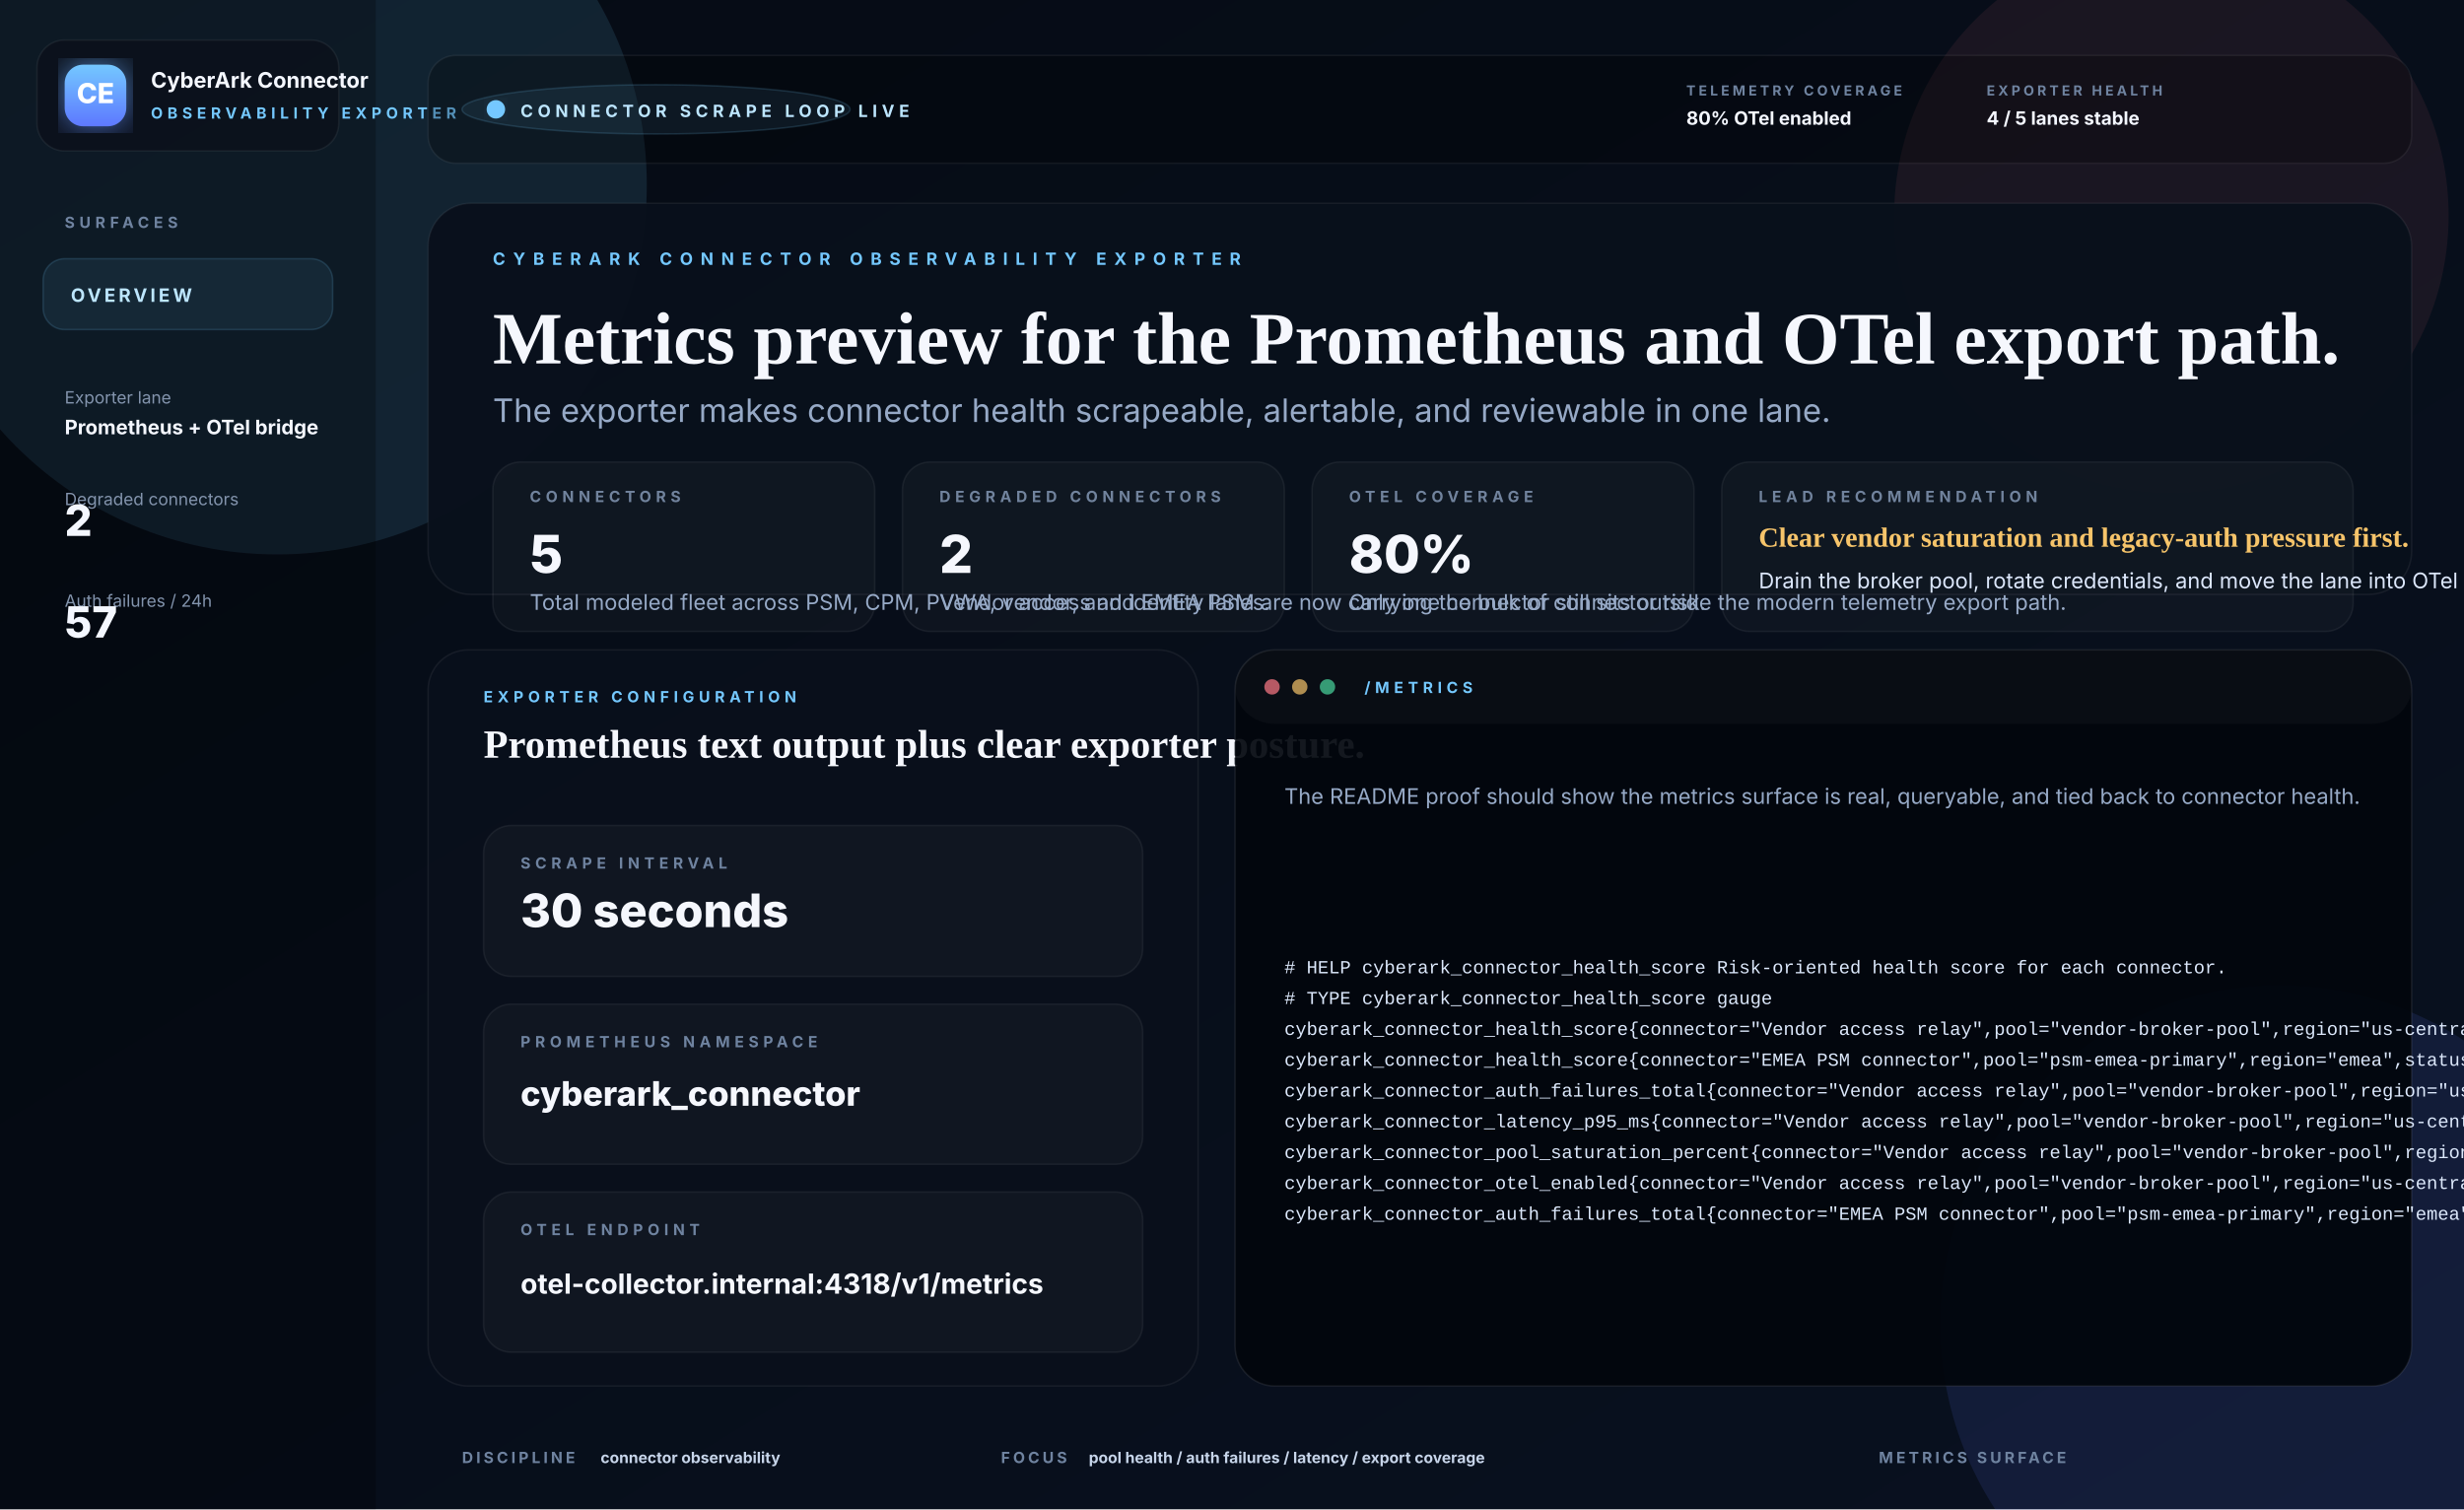
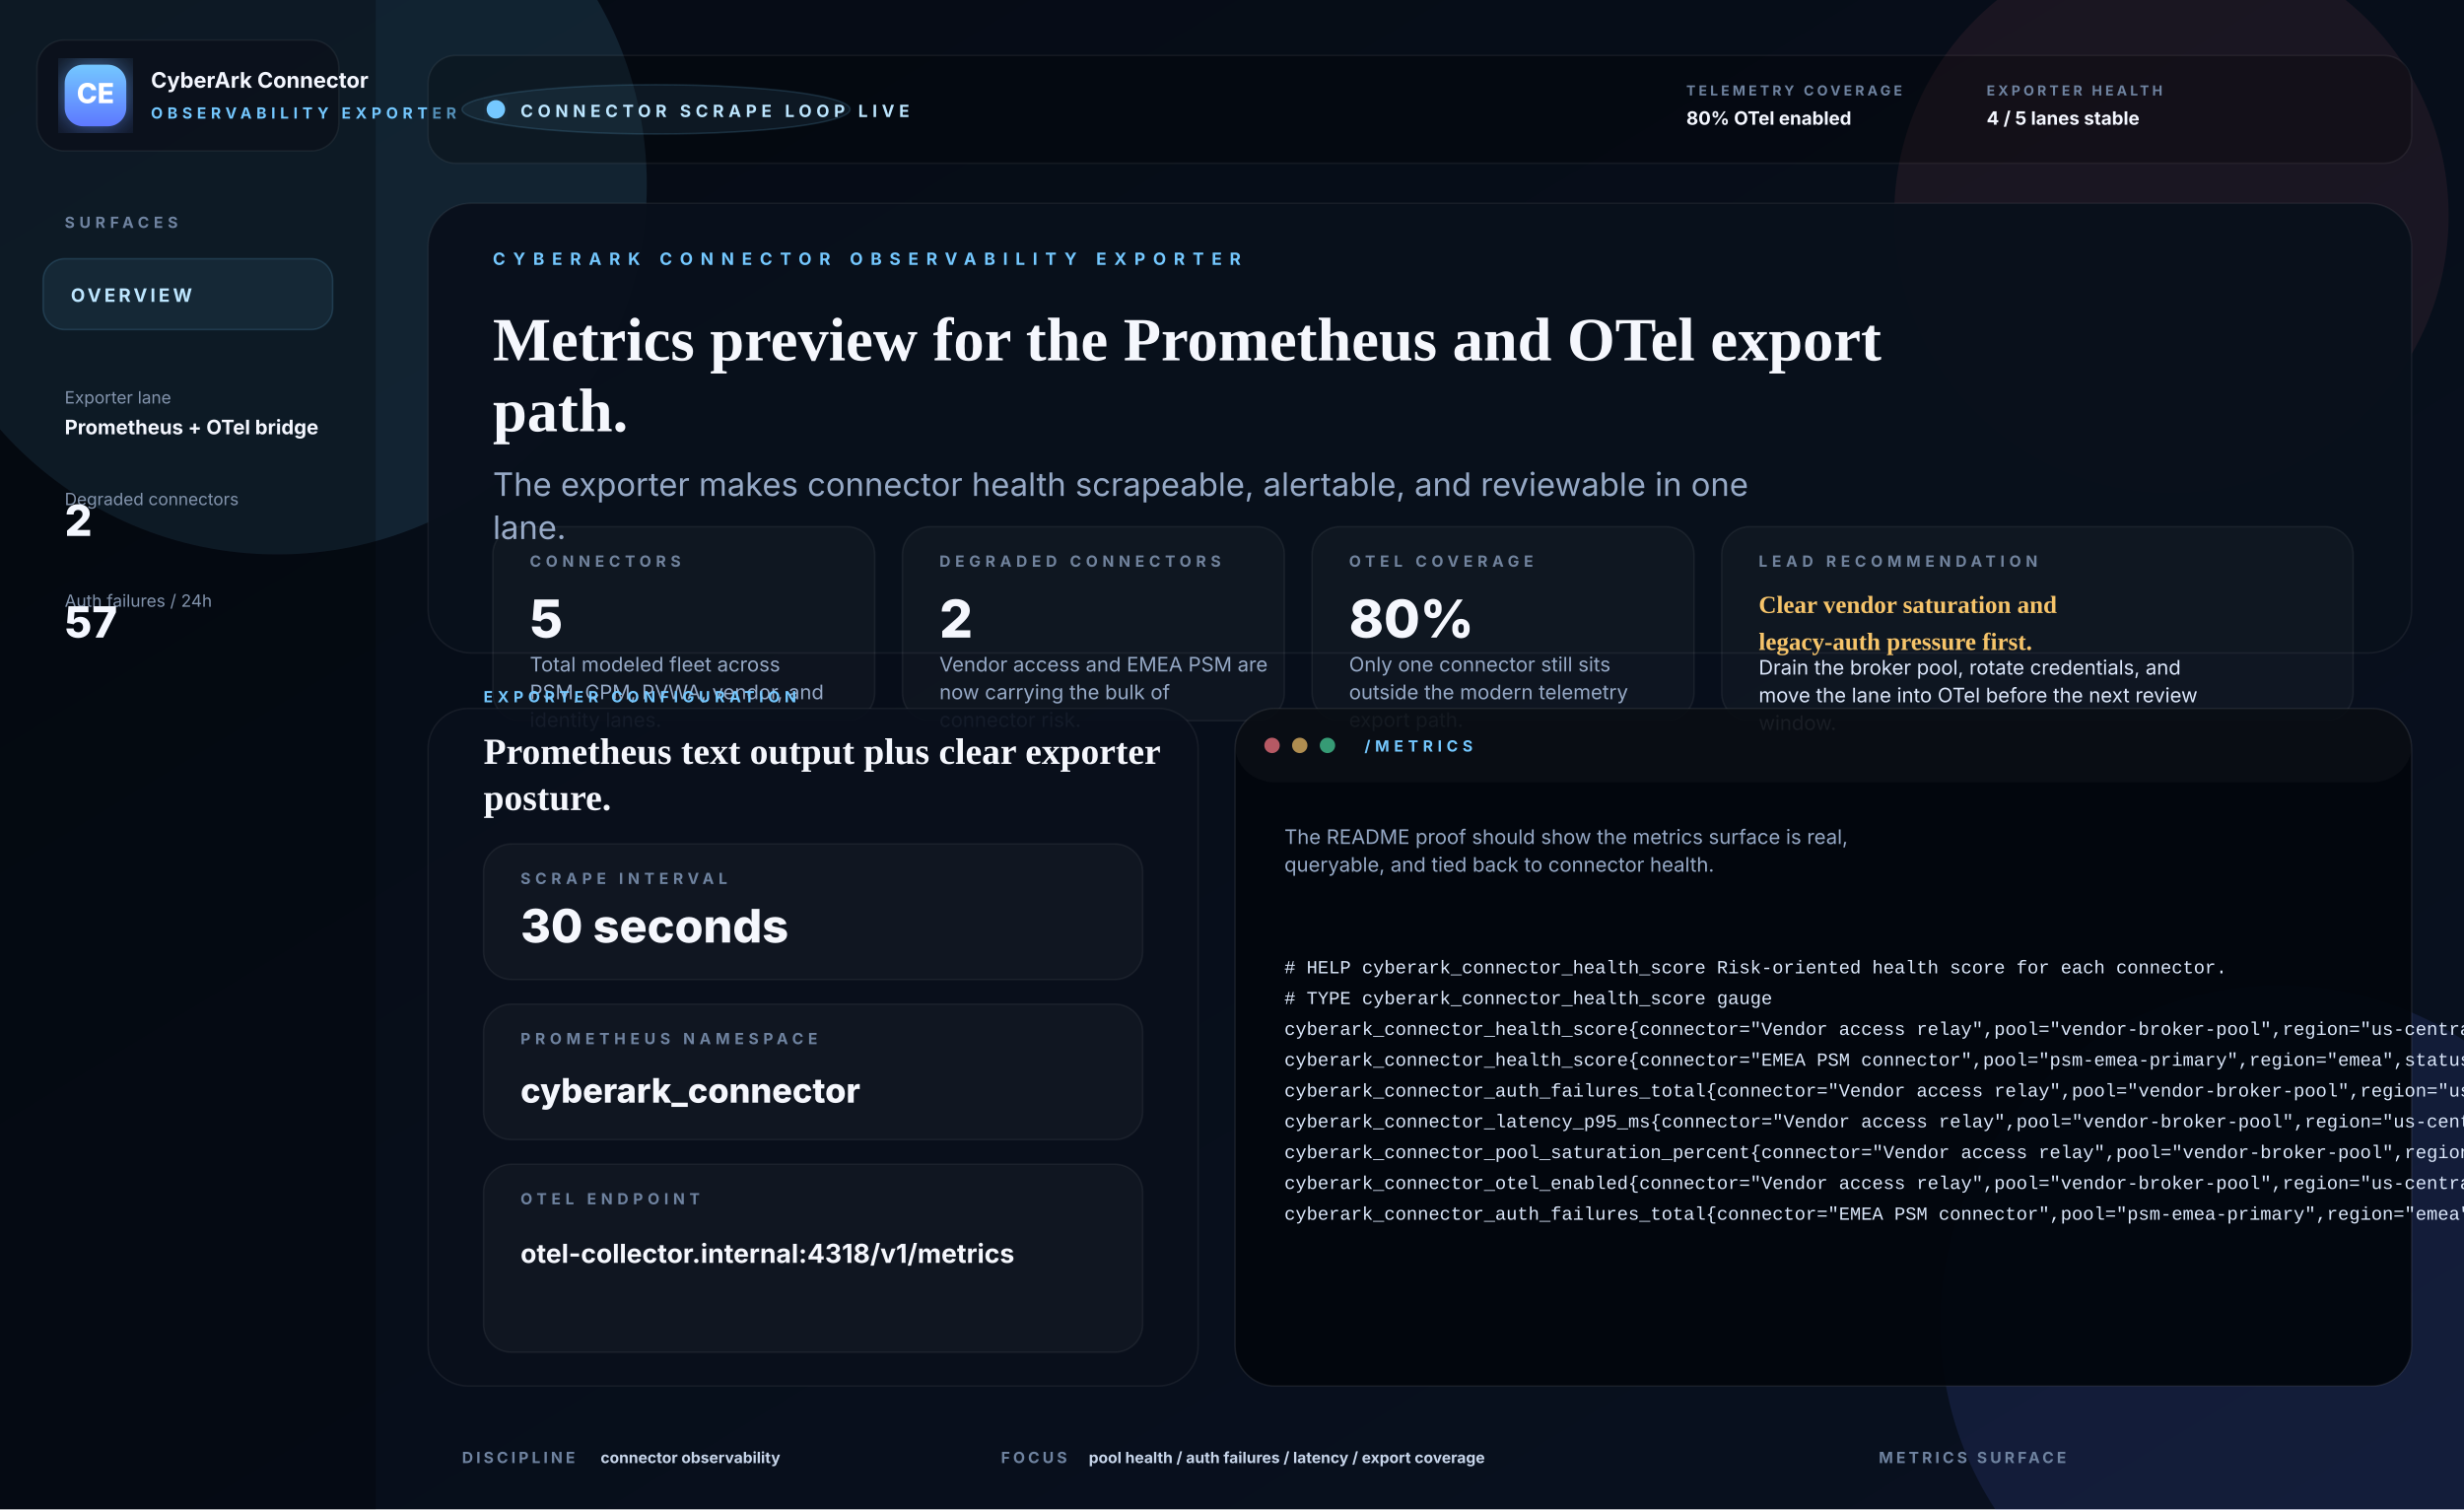
<svg xmlns="http://www.w3.org/2000/svg" width="1600" height="980" viewBox="0 0 1600 980">
  <defs>
    <linearGradient id="bgFade" x1="0" x2="1" y1="0" y2="1">
      <stop offset="0%" stop-color="#050b14" />
      <stop offset="100%" stop-color="#091120" />
    </linearGradient>
    <linearGradient id="panelStroke" x1="0" x2="1" y1="0" y2="1">
      <stop offset="0%" stop-color="rgba(117, 200, 255, 0.36)" />
      <stop offset="100%" stop-color="rgba(93, 120, 255, 0.16)" />
    </linearGradient>
    <linearGradient id="blueBar" x1="0" x2="0" y1="0" y2="1">
      <stop offset="0%" stop-color="#74c8ff" />
      <stop offset="100%" stop-color="#5d78ff" />
    </linearGradient>
    <linearGradient id="goodBar" x1="0" x2="1" y1="0" y2="0">
      <stop offset="0%" stop-color="#2f92d6" />
      <stop offset="100%" stop-color="#49d79e" />
    </linearGradient>
    <linearGradient id="warnBar" x1="0" x2="1" y1="0" y2="0">
      <stop offset="0%" stop-color="#4d8cf2" />
      <stop offset="100%" stop-color="#f6c46a" />
    </linearGradient>
    <linearGradient id="hotBar" x1="0" x2="1" y1="0" y2="0">
      <stop offset="0%" stop-color="#d14d6c" />
      <stop offset="100%" stop-color="#ff7987" />
    </linearGradient>
    <filter id="glow">
      <feGaussianBlur stdDeviation="14" result="blur" />
      <feMerge>
        <feMergeNode in="blur" />
        <feMergeNode in="SourceGraphic" />
      </feMerge>
    </filter>
  </defs>
  <rect width="1600" height="980" fill="url(#bgFade)" />
  <circle cx="180" cy="120" r="240" fill="rgba(116,200,255,0.12)" />
  <circle cx="1410" cy="140" r="180" fill="rgba(255,121,135,0.08)" />
  <circle cx="1480" cy="860" r="220" fill="rgba(93,120,255,0.12)" />
  <rect x="0" y="0" width="244" height="980" fill="rgba(0,0,0,0.25)" />
  <rect x="24" y="26" width="196" height="72" rx="18" fill="rgba(11,17,28,0.94)" stroke="rgba(255,255,255,0.06)" />
  <rect x="42" y="42" width="40" height="40" rx="12" fill="url(#blueBar)" filter="url(#glow)" />
  <text x="62" y="67" fill="#ffffff" font-size="18" text-anchor="middle" font-family="Inter, Segoe UI, sans-serif" font-weight="800">CE</text>
  <text x="98" y="57" fill="#f4f7ff" font-size="14" font-family="Inter, Segoe UI, sans-serif" font-weight="700">CyberArk Connector</text>
  <text x="98" y="77" fill="#74c8ff" font-size="10" letter-spacing="3" font-family="Inter, Segoe UI, sans-serif" font-weight="700">OBSERVABILITY EXPORTER</text>
  <text x="42" y="148" fill="#6f83a0" font-size="10" letter-spacing="3" font-family="Inter, Segoe UI, sans-serif" font-weight="700">SURFACES</text>
  <rect x="28" y="168" width="188" height="46" rx="14" fill="rgba(116,200,255,0.08)" stroke="rgba(116,200,255,0.16)" />
  <text x="46" y="196" fill="#bde6ff" font-size="12" letter-spacing="2" font-family="Inter, Segoe UI, sans-serif" font-weight="700">OVERVIEW</text>
  <text x="42" y="262" fill="#8394ad" font-size="11" font-family="Inter, Segoe UI, sans-serif">Exporter lane</text>
  <text x="42" y="282" fill="#f4f7ff" font-size="13" font-family="Inter, Segoe UI, sans-serif" font-weight="700">Prometheus + OTel bridge</text>
  <text x="42" y="328" fill="#8394ad" font-size="11" font-family="Inter, Segoe UI, sans-serif">Degraded connectors</text>
  <text x="42" y="348" fill="#f4f7ff" font-size="28" font-family="Inter, Segoe UI, sans-serif" font-weight="800">2</text>
  <text x="42" y="394" fill="#8394ad" font-size="11" font-family="Inter, Segoe UI, sans-serif">Auth failures / 24h</text>
  <text x="42" y="414" fill="#f4f7ff" font-size="28" font-family="Inter, Segoe UI, sans-serif" font-weight="800">57</text>
  <rect x="278" y="36" width="1288" height="70" rx="18" fill="rgba(0,0,0,0.28)" stroke="rgba(255,255,255,0.06)" />
  <rect x="300" y="55" width="252" height="32" rx="999" fill="rgba(116,200,255,0.08)" stroke="rgba(116,200,255,0.16)" />
  <circle cx="322" cy="71" r="6" fill="#74c8ff" filter="url(#glow)" />
  <text x="338" y="76" fill="#bde6ff" font-size="11" letter-spacing="3" font-family="Inter, Segoe UI, sans-serif" font-weight="700">CONNECTOR SCRAPE LOOP LIVE</text>
  <text x="1095" y="62" fill="#6f83a0" font-size="9" letter-spacing="2" font-family="Inter, Segoe UI, sans-serif" font-weight="700">TELEMETRY COVERAGE</text>
  <text x="1095" y="81" fill="#f4f7ff" font-size="12" font-family="Inter, Segoe UI, sans-serif" font-weight="700">80% OTel enabled</text>
  <text x="1290" y="62" fill="#6f83a0" font-size="9" letter-spacing="2" font-family="Inter, Segoe UI, sans-serif" font-weight="700">EXPORTER HEALTH</text>
  <text x="1290" y="81" fill="#f4f7ff" font-size="12" font-family="Inter, Segoe UI, sans-serif" font-weight="700">4 / 5 lanes stable</text>
-   <rect x="278" y="132" width="1288" height="254" rx="28" fill="rgba(9,16,28,0.96)" stroke="rgba(255,255,255,0.06)" />
+   <rect x="278" y="132" width="1288" height="292" rx="28" fill="rgba(9,16,28,0.96)" stroke="rgba(255,255,255,0.06)" />
  <text x="320" y="172" fill="#74c8ff" font-size="11" letter-spacing="5" font-family="Inter, Segoe UI, sans-serif" font-weight="700">CYBERARK CONNECTOR OBSERVABILITY EXPORTER</text>
-   <text x="320" y="236" fill="#f5f7fd" font-size="48" font-family="Georgia, Times New Roman, serif" font-weight="700">Metrics preview for the Prometheus and OTel export path.</text>
-   <text x="320" y="274" fill="#96a9c6" font-size="21" font-family="Inter, Segoe UI, sans-serif">The exporter makes connector health scrapeable, alertable, and reviewable in one lane.</text>
-   <rect x="320" y="300" width="248" height="110" rx="18" fill="rgba(255,255,255,0.03)" stroke="rgba(255,255,255,0.06)" />
-   <text x="344" y="326" fill="#71839d" font-size="10" letter-spacing="3" font-family="Inter, Segoe UI, sans-serif" font-weight="700">CONNECTORS</text>
-   <text x="344" y="372" fill="#f5f7fd" font-size="34" font-family="Inter, Segoe UI, sans-serif" font-weight="800">5</text>
-   <text x="344" y="396" fill="#96a9c6" font-size="14" font-family="Inter, Segoe UI, sans-serif">Total modeled fleet across PSM, CPM, PVWA, vendor, and identity lanes.</text>
-   <rect x="586" y="300" width="248" height="110" rx="18" fill="rgba(255,255,255,0.03)" stroke="rgba(255,255,255,0.06)" />
-   <text x="610" y="326" fill="#71839d" font-size="10" letter-spacing="3" font-family="Inter, Segoe UI, sans-serif" font-weight="700">DEGRADED CONNECTORS</text>
-   <text x="610" y="372" fill="#f5f7fd" font-size="34" font-family="Inter, Segoe UI, sans-serif" font-weight="800">2</text>
-   <text x="610" y="396" fill="#96a9c6" font-size="14" font-family="Inter, Segoe UI, sans-serif">Vendor access and EMEA PSM are now carrying the bulk of connector risk.</text>
-   <rect x="852" y="300" width="248" height="110" rx="18" fill="rgba(255,255,255,0.03)" stroke="rgba(255,255,255,0.06)" />
-   <text x="876" y="326" fill="#71839d" font-size="10" letter-spacing="3" font-family="Inter, Segoe UI, sans-serif" font-weight="700">OTEL COVERAGE</text>
-   <text x="876" y="372" fill="#f5f7fd" font-size="34" font-family="Inter, Segoe UI, sans-serif" font-weight="800">80%</text>
-   <text x="876" y="396" fill="#96a9c6" font-size="14" font-family="Inter, Segoe UI, sans-serif">Only one connector still sits outside the modern telemetry export path.</text>
-   <rect x="1118" y="300" width="410" height="110" rx="18" fill="rgba(255,255,255,0.03)" stroke="rgba(255,255,255,0.06)" />
-   <text x="1142" y="326" fill="#71839d" font-size="10" letter-spacing="3" font-family="Inter, Segoe UI, sans-serif" font-weight="700">LEAD RECOMMENDATION</text>
-   <text x="1142" y="355" fill="#f6c46a" font-size="18" font-family="Georgia, Times New Roman, serif" font-weight="700">Clear vendor saturation and legacy-auth pressure first.</text>
-   <text x="1142" y="382" fill="#dce7fb" font-size="14" font-family="Inter, Segoe UI, sans-serif">Drain the broker pool, rotate credentials, and move the lane into OTel before the next review window.</text>
-   <rect x="278" y="422" width="500" height="478" rx="26" fill="rgba(9,16,28,0.92)" stroke="rgba(255,255,255,0.06)" />
+   <text x="320" y="234" fill="#f5f7fd" font-size="40" font-family="Georgia, Times New Roman, serif" font-weight="700">
+     <tspan x="320" dy="0">Metrics preview for the Prometheus and OTel export</tspan>
+     <tspan x="320" dy="46">path.</tspan>
+   </text>
+   <text x="320" y="322" fill="#96a9c6" font-size="21" font-family="Inter, Segoe UI, sans-serif" font-weight="400">
+     <tspan x="320" dy="0">The exporter makes connector health scrapeable, alertable, and reviewable in one</tspan>
+     <tspan x="320" dy="28">lane.</tspan>
+   </text>
+   <rect x="320" y="342" width="248" height="126" rx="18" fill="rgba(255,255,255,0.03)" stroke="rgba(255,255,255,0.06)" />
+   <text x="344" y="368" fill="#71839d" font-size="10" letter-spacing="3" font-family="Inter, Segoe UI, sans-serif" font-weight="700">CONNECTORS</text>
+   <text x="344" y="414" fill="#f5f7fd" font-size="34" font-family="Inter, Segoe UI, sans-serif" font-weight="800">5</text>
+   <text x="344" y="436" fill="#96a9c6" font-size="13" font-family="Inter, Segoe UI, sans-serif" font-weight="400">
+     <tspan x="344" dy="0">Total modeled fleet across</tspan>
+     <tspan x="344" dy="18">PSM, CPM, PVWA, vendor, and</tspan>
+     <tspan x="344" dy="18">identity lanes.</tspan>
+   </text>
+   <rect x="586" y="342" width="248" height="126" rx="18" fill="rgba(255,255,255,0.03)" stroke="rgba(255,255,255,0.06)" />
+   <text x="610" y="368" fill="#71839d" font-size="10" letter-spacing="3" font-family="Inter, Segoe UI, sans-serif" font-weight="700">DEGRADED CONNECTORS</text>
+   <text x="610" y="414" fill="#f5f7fd" font-size="34" font-family="Inter, Segoe UI, sans-serif" font-weight="800">2</text>
+   <text x="610" y="436" fill="#96a9c6" font-size="13" font-family="Inter, Segoe UI, sans-serif" font-weight="400">
+     <tspan x="610" dy="0">Vendor access and EMEA PSM are</tspan>
+     <tspan x="610" dy="18">now carrying the bulk of</tspan>
+     <tspan x="610" dy="18">connector risk.</tspan>
+   </text>
+   <rect x="852" y="342" width="248" height="126" rx="18" fill="rgba(255,255,255,0.03)" stroke="rgba(255,255,255,0.06)" />
+   <text x="876" y="368" fill="#71839d" font-size="10" letter-spacing="3" font-family="Inter, Segoe UI, sans-serif" font-weight="700">OTEL COVERAGE</text>
+   <text x="876" y="414" fill="#f5f7fd" font-size="34" font-family="Inter, Segoe UI, sans-serif" font-weight="800">80%</text>
+   <text x="876" y="436" fill="#96a9c6" font-size="13" font-family="Inter, Segoe UI, sans-serif" font-weight="400">
+     <tspan x="876" dy="0">Only one connector still sits</tspan>
+     <tspan x="876" dy="18">outside the modern telemetry</tspan>
+     <tspan x="876" dy="18">export path.</tspan>
+   </text>
+   <rect x="1118" y="342" width="410" height="126" rx="18" fill="rgba(255,255,255,0.03)" stroke="rgba(255,255,255,0.06)" />
+   <text x="1142" y="368" fill="#71839d" font-size="10" letter-spacing="3" font-family="Inter, Segoe UI, sans-serif" font-weight="700">LEAD RECOMMENDATION</text>
+   <text x="1142" y="398" fill="#f6c46a" font-size="16" font-family="Georgia, Times New Roman, serif" font-weight="700">
+     <tspan x="1142" dy="0">Clear vendor saturation and</tspan>
+     <tspan x="1142" dy="24">legacy-auth pressure first.</tspan>
+   </text>
+   <text x="1142" y="438" fill="#dce7fb" font-size="13" font-family="Inter, Segoe UI, sans-serif" font-weight="400">
+     <tspan x="1142" dy="0">Drain the broker pool, rotate credentials, and</tspan>
+     <tspan x="1142" dy="18">move the lane into OTel before the next review</tspan>
+     <tspan x="1142" dy="18">window.</tspan>
+   </text>
+   <rect x="278" y="460" width="500" height="440" rx="26" fill="rgba(9,16,28,0.92)" stroke="rgba(255,255,255,0.06)" />
  <text x="314" y="456" fill="#74c8ff" font-size="10" letter-spacing="3" font-family="Inter, Segoe UI, sans-serif" font-weight="700">EXPORTER CONFIGURATION</text>
-   <text x="314" y="492" fill="#f5f7fd" font-size="26" font-family="Georgia, Times New Roman, serif" font-weight="700">Prometheus text output plus clear exporter posture.</text>
-   <rect x="314" y="536" width="428" height="98" rx="18" fill="rgba(255,255,255,0.03)" stroke="rgba(255,255,255,0.06)" />
-   <text x="338" y="564" fill="#6f83a0" font-size="10" letter-spacing="3" font-family="Inter, Segoe UI, sans-serif" font-weight="700">SCRAPE INTERVAL</text>
-   <text x="338" y="602" fill="#f5f7fd" font-size="30" font-family="Inter, Segoe UI, sans-serif" font-weight="800">30 seconds</text>
-   <rect x="314" y="652" width="428" height="104" rx="18" fill="rgba(255,255,255,0.03)" stroke="rgba(255,255,255,0.06)" />
-   <text x="338" y="680" fill="#6f83a0" font-size="10" letter-spacing="3" font-family="Inter, Segoe UI, sans-serif" font-weight="700">PROMETHEUS NAMESPACE</text>
-   <text x="338" y="718" fill="#f5f7fd" font-size="22" font-family="Inter, Segoe UI, sans-serif" font-weight="800">cyberark_connector</text>
-   <rect x="314" y="774" width="428" height="104" rx="18" fill="rgba(255,255,255,0.03)" stroke="rgba(255,255,255,0.06)" />
-   <text x="338" y="802" fill="#6f83a0" font-size="10" letter-spacing="3" font-family="Inter, Segoe UI, sans-serif" font-weight="700">OTEL ENDPOINT</text>
-   <text x="338" y="840" fill="#f5f7fd" font-size="18" font-family="Inter, Segoe UI, sans-serif" font-weight="700">otel-collector.internal:4318/v1/metrics</text>
-   <rect x="802" y="422" width="764" height="478" rx="26" fill="rgba(2,6,12,0.92)" stroke="rgba(255,255,255,0.08)" />
-   <rect x="802" y="422" width="764" height="48" rx="26" fill="rgba(255,255,255,0.03)" />
-   <circle cx="826" cy="446" r="5" fill="rgba(255,121,135,0.7)" />
-   <circle cx="844" cy="446" r="5" fill="rgba(246,196,106,0.7)" />
-   <circle cx="862" cy="446" r="5" fill="rgba(73,215,158,0.7)" />
-   <text x="886" y="450" fill="#74c8ff" font-size="10" letter-spacing="3" font-family="Inter, Segoe UI, sans-serif" font-weight="700">/METRICS</text>
-   <text x="834" y="522" fill="#96a9c6" font-size="14" font-family="Inter, Segoe UI, sans-serif">The README proof should show the metrics surface is real, queryable, and tied back to connector health.</text>
+   <text x="314" y="496" fill="#f5f7fd" font-size="24" font-family="Georgia, Times New Roman, serif" font-weight="700">
+     <tspan x="314" dy="0">Prometheus text output plus clear exporter</tspan>
+     <tspan x="314" dy="30">posture.</tspan>
+   </text>
+   <rect x="314" y="548" width="428" height="88" rx="18" fill="rgba(255,255,255,0.03)" stroke="rgba(255,255,255,0.06)" />
+   <text x="338" y="574" fill="#6f83a0" font-size="10" letter-spacing="3" font-family="Inter, Segoe UI, sans-serif" font-weight="700">SCRAPE INTERVAL</text>
+   <text x="338" y="612" fill="#f5f7fd" font-size="30" font-family="Inter, Segoe UI, sans-serif" font-weight="800">30 seconds</text>
+   <rect x="314" y="652" width="428" height="88" rx="18" fill="rgba(255,255,255,0.03)" stroke="rgba(255,255,255,0.06)" />
+   <text x="338" y="678" fill="#6f83a0" font-size="10" letter-spacing="3" font-family="Inter, Segoe UI, sans-serif" font-weight="700">PROMETHEUS NAMESPACE</text>
+   <text x="338" y="716" fill="#f5f7fd" font-size="22" font-family="Inter, Segoe UI, sans-serif" font-weight="800">cyberark_connector</text>
+   <rect x="314" y="756" width="428" height="122" rx="18" fill="rgba(255,255,255,0.03)" stroke="rgba(255,255,255,0.06)" />
+   <text x="338" y="782" fill="#6f83a0" font-size="10" letter-spacing="3" font-family="Inter, Segoe UI, sans-serif" font-weight="700">OTEL ENDPOINT</text>
+   <text x="338" y="820" fill="#f5f7fd" font-size="17" font-family="Inter, Segoe UI, sans-serif" font-weight="700">
+     <tspan x="338" dy="0">otel-collector.internal:4318/v1/metrics</tspan>
+   </text>
+   <rect x="802" y="460" width="764" height="440" rx="26" fill="rgba(2,6,12,0.92)" stroke="rgba(255,255,255,0.08)" />
+   <rect x="802" y="460" width="764" height="48" rx="26" fill="rgba(255,255,255,0.03)" />
+   <circle cx="826" cy="484" r="5" fill="rgba(255,121,135,0.7)" />
+   <circle cx="844" cy="484" r="5" fill="rgba(246,196,106,0.7)" />
+   <circle cx="862" cy="484" r="5" fill="rgba(73,215,158,0.7)" />
+   <text x="886" y="488" fill="#74c8ff" font-size="10" letter-spacing="3" font-family="Inter, Segoe UI, sans-serif" font-weight="700">/METRICS</text>
+   <text x="834" y="548" fill="#96a9c6" font-size="13" font-family="Inter, Segoe UI, sans-serif" font-weight="400">
+     <tspan x="834" dy="0">The README proof should show the metrics surface is real,</tspan>
+     <tspan x="834" dy="18">queryable, and tied back to connector health.</tspan>
+   </text>
  <text x="834" y="632" fill="#dce8fb" font-size="12" font-family="Consolas, 'Courier New', monospace"># HELP cyberark_connector_health_score Risk-oriented health score for each connector.</text>
  <text x="834" y="652" fill="#dce8fb" font-size="12" font-family="Consolas, 'Courier New', monospace"># TYPE cyberark_connector_health_score gauge</text>
  <text x="834" y="672" fill="#dce8fb" font-size="12" font-family="Consolas, 'Courier New', monospace">cyberark_connector_health_score{connector="Vendor access relay",pool="vendor-broker-pool",region="us-central",status="critical"} 0</text>
  <text x="834" y="692" fill="#dce8fb" font-size="12" font-family="Consolas, 'Courier New', monospace">cyberark_connector_health_score{connector="EMEA PSM connector",pool="psm-emea-primary",region="emea",status="degraded"} 16</text>
  <text x="834" y="712" fill="#dce8fb" font-size="12" font-family="Consolas, 'Courier New', monospace">cyberark_connector_auth_failures_total{connector="Vendor access relay",pool="vendor-broker-pool",region="us-central",status="critical"} 33</text>
  <text x="834" y="732" fill="#dce8fb" font-size="12" font-family="Consolas, 'Courier New', monospace">cyberark_connector_latency_p95_ms{connector="Vendor access relay",pool="vendor-broker-pool",region="us-central",status="critical"} 691</text>
  <text x="834" y="752" fill="#dce8fb" font-size="12" font-family="Consolas, 'Courier New', monospace">cyberark_connector_pool_saturation_percent{connector="Vendor access relay",pool="vendor-broker-pool",region="us-central",status="critical"} 96</text>
  <text x="834" y="772" fill="#dce8fb" font-size="12" font-family="Consolas, 'Courier New', monospace">cyberark_connector_otel_enabled{connector="Vendor access relay",pool="vendor-broker-pool",region="us-central",status="critical"} 0</text>
  <text x="834" y="792" fill="#dce8fb" font-size="12" font-family="Consolas, 'Courier New', monospace">cyberark_connector_auth_failures_total{connector="EMEA PSM connector",pool="psm-emea-primary",region="emea",status="degraded"} 14</text>
  <text x="300" y="950" fill="#6f83a0" font-size="10" letter-spacing="2" font-family="Inter, Segoe UI, sans-serif" font-weight="700">DISCIPLINE</text>
  <text x="390" y="950" fill="#c7d5ea" font-size="10" font-family="Inter, Segoe UI, sans-serif" font-weight="700">connector observability</text>
  <text x="650" y="950" fill="#6f83a0" font-size="10" letter-spacing="2" font-family="Inter, Segoe UI, sans-serif" font-weight="700">FOCUS</text>
  <text x="707" y="950" fill="#c7d5ea" font-size="10" font-family="Inter, Segoe UI, sans-serif" font-weight="700">pool health / auth failures / latency / export coverage</text>
  <text x="1220" y="950" fill="#6f83a0" font-size="10" letter-spacing="2" font-family="Inter, Segoe UI, sans-serif" font-weight="700">METRICS SURFACE</text>
</svg>
